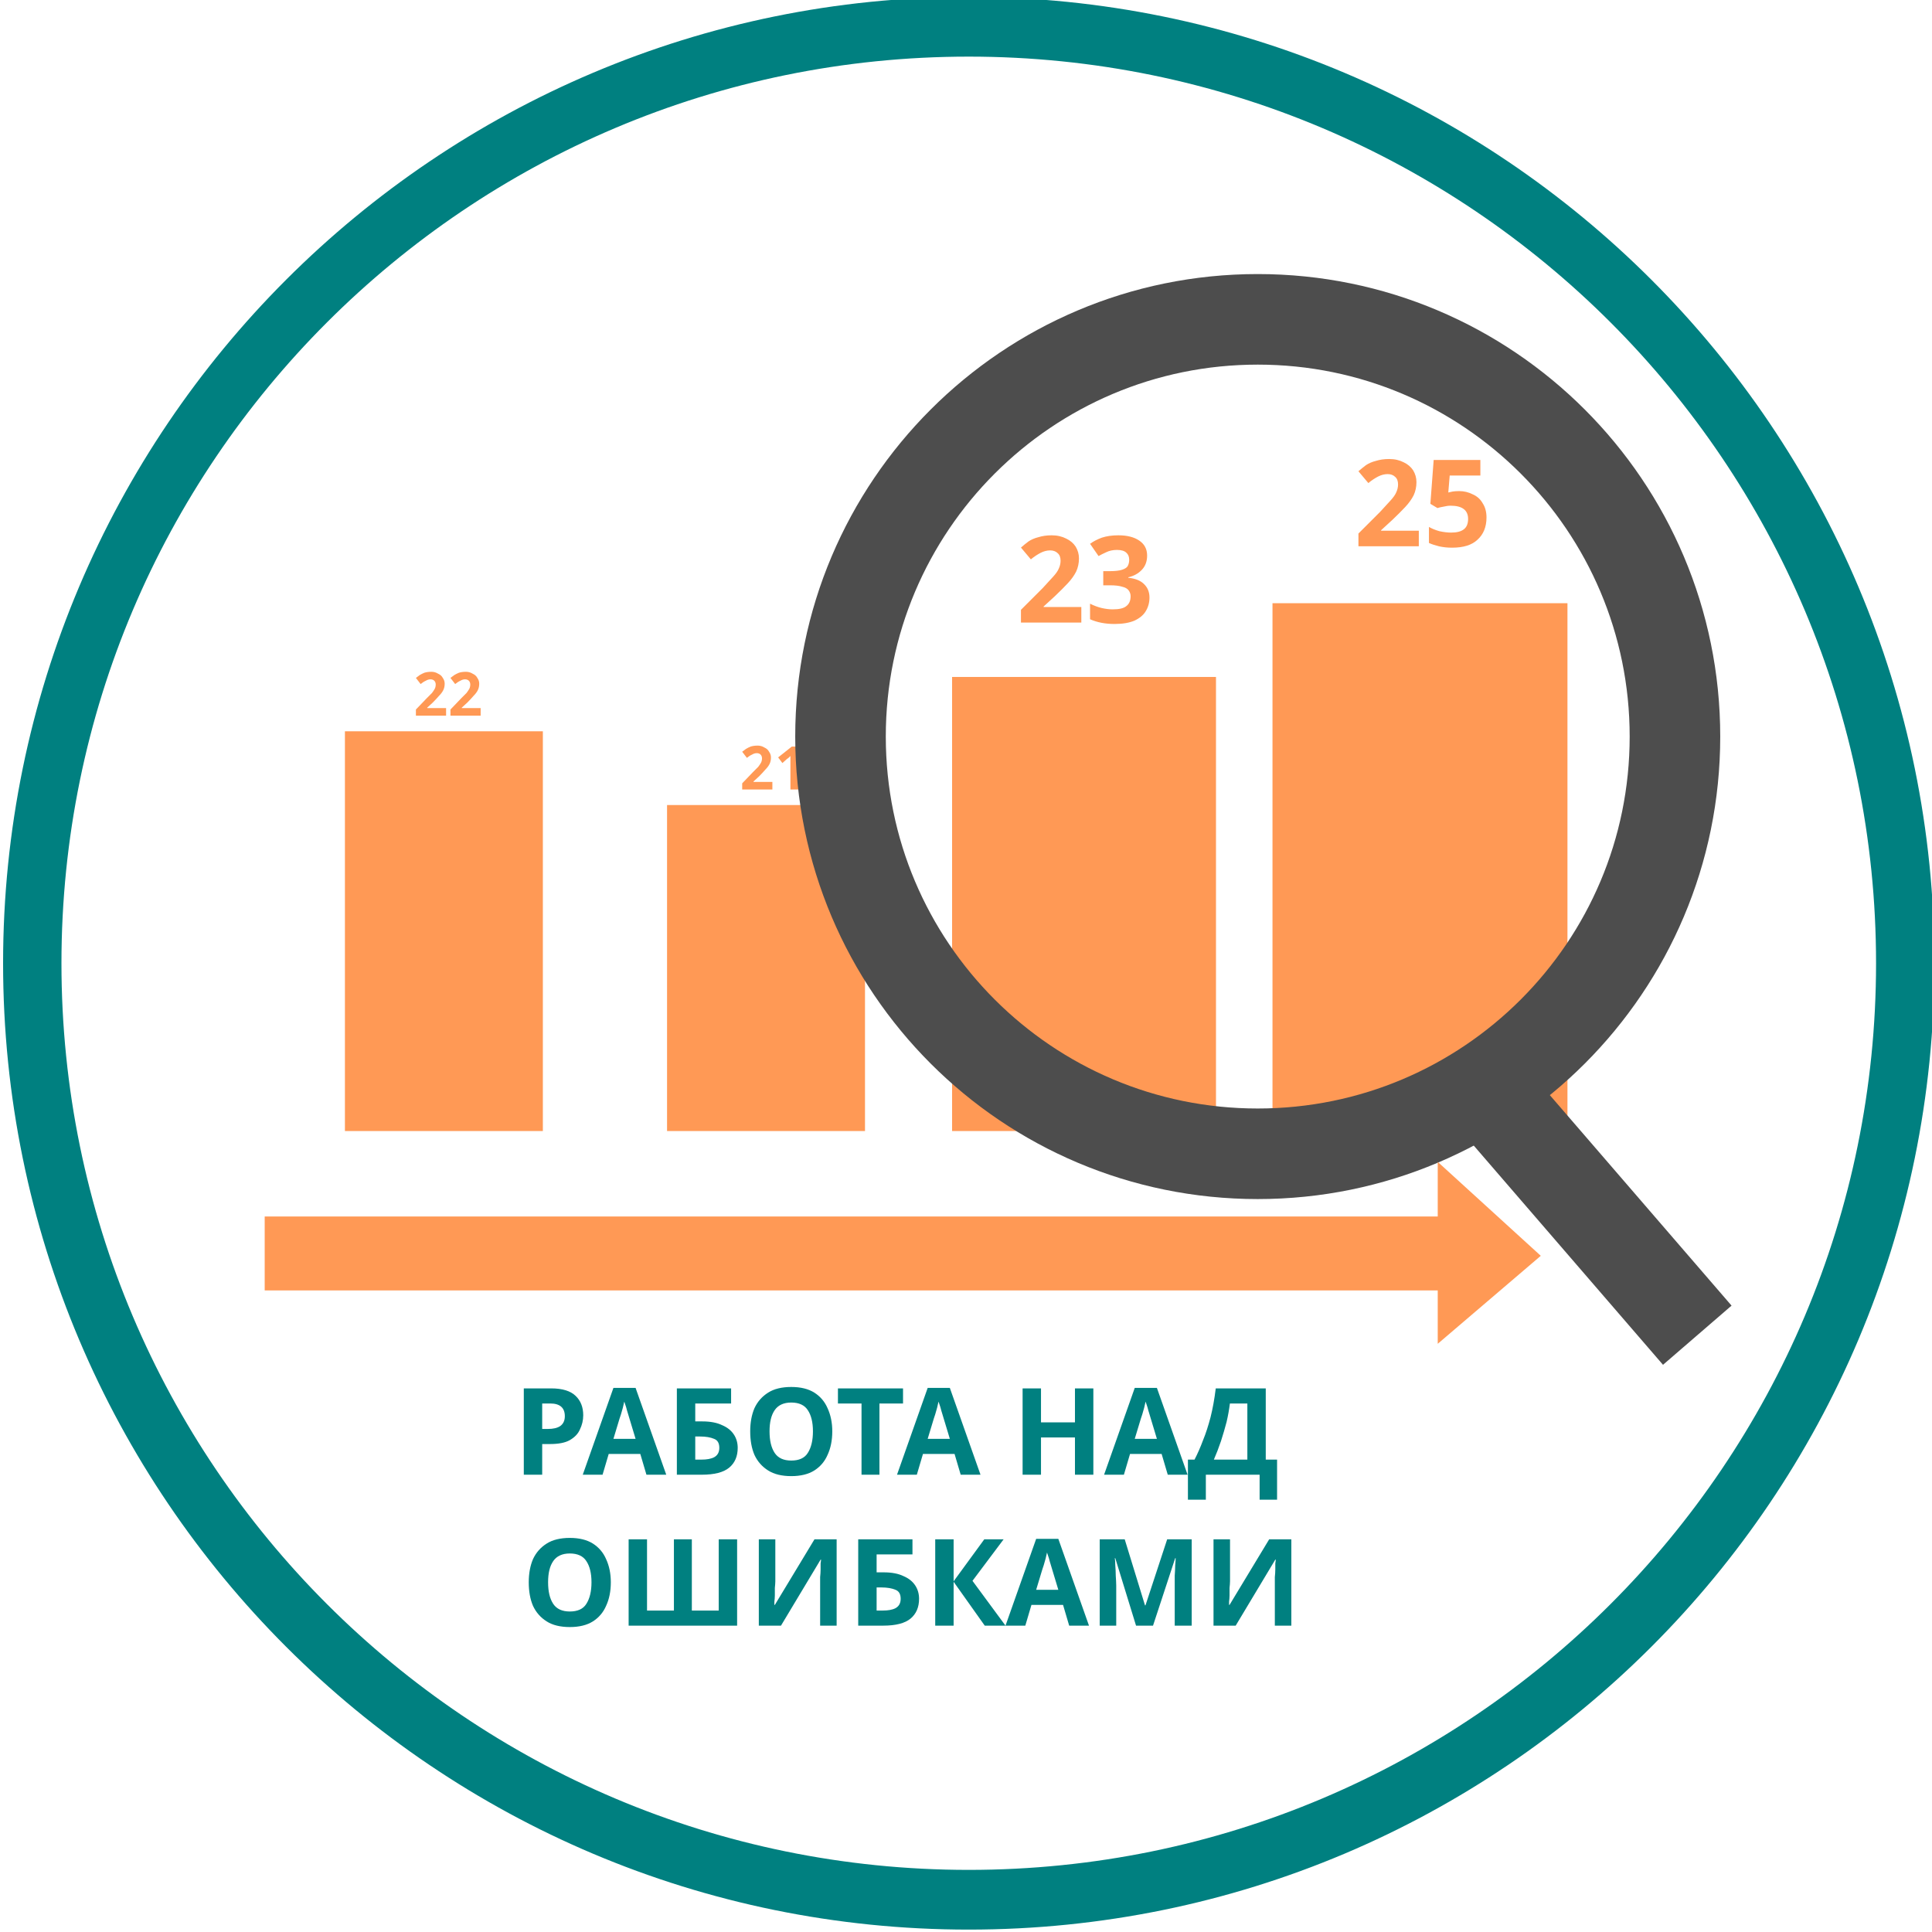
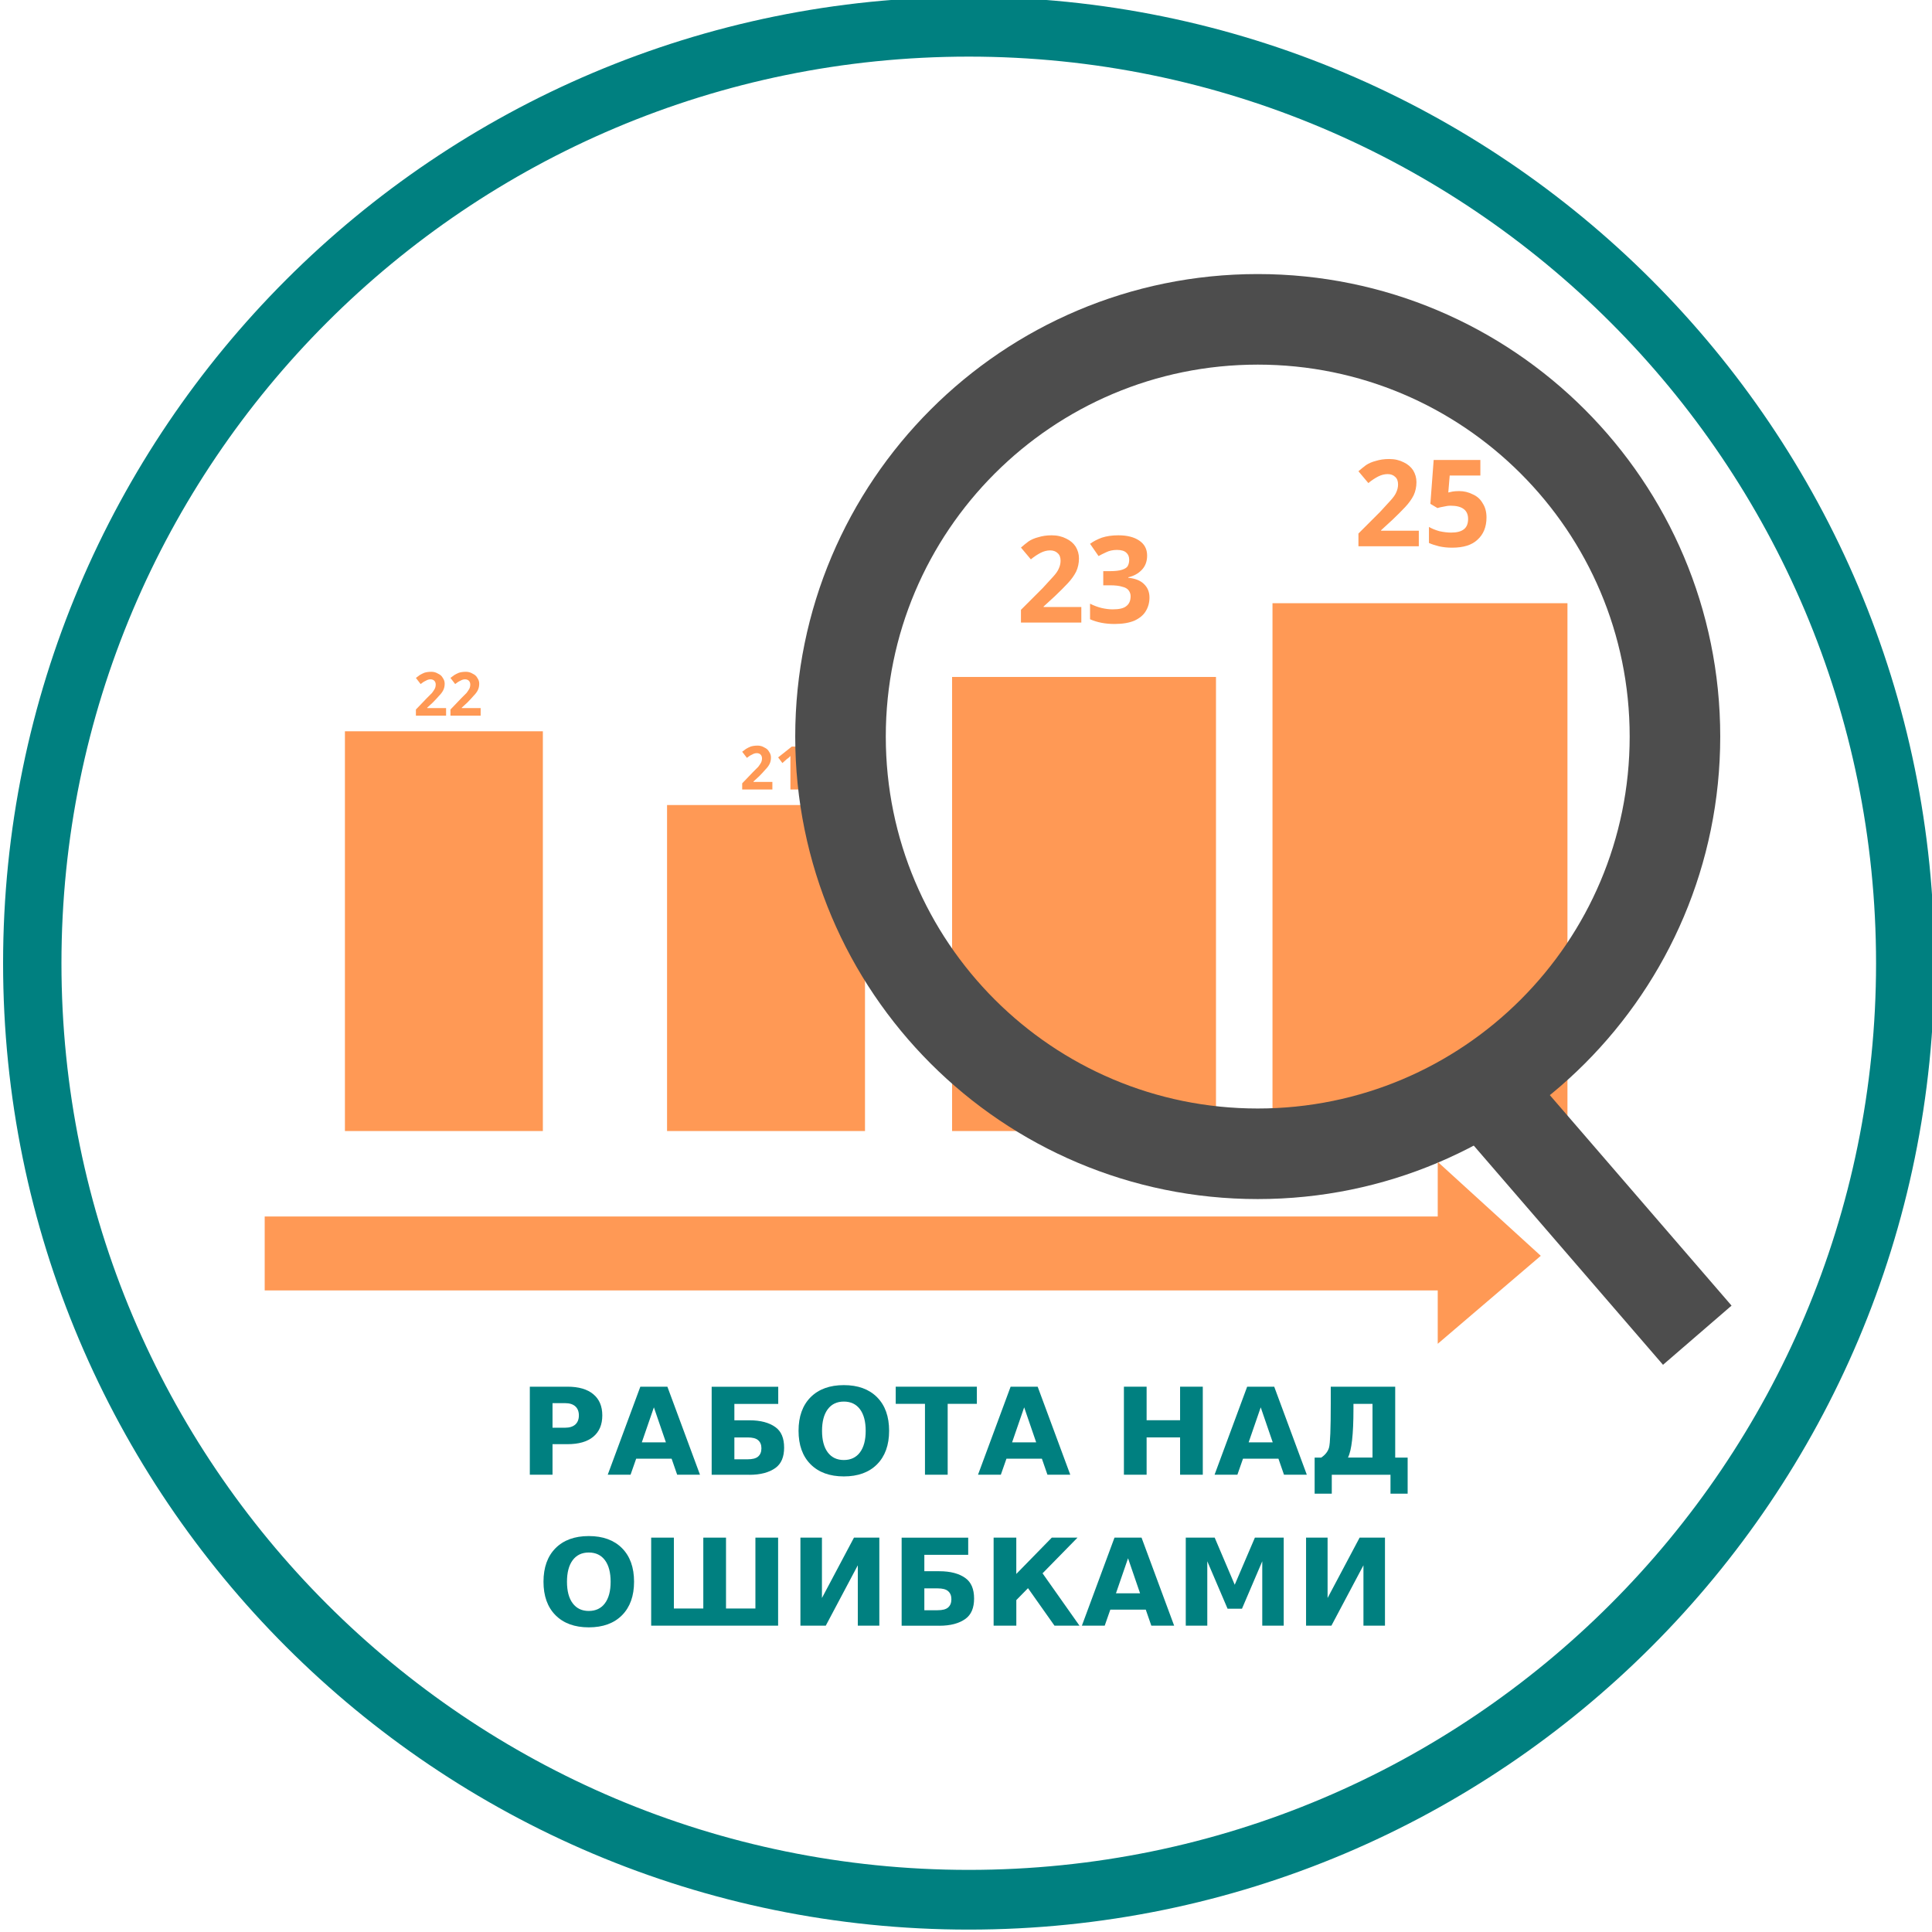
<svg xmlns="http://www.w3.org/2000/svg" xmlns:xlink="http://www.w3.org/1999/xlink" width="64px" height="64px" id="svg5333" version="1.1">
  <defs id="defs5335">
    <linearGradient id="linearGradient9664">
      <stop style="stop-color:#008080;stop-opacity:1;" offset="0" id="stop9666" />
      <stop style="stop-color:#008080;stop-opacity:0;" offset="1" id="stop9668" />
    </linearGradient>
    <linearGradient id="linearGradient9628">
      <stop style="stop-color:#008080;stop-opacity:1;" offset="0" id="stop9630" />
      <stop id="stop9644" offset="0.031" style="stop-color:#008080;stop-opacity:0.969;" />
      <stop id="stop9642" offset="0.062" style="stop-color:#008080;stop-opacity:0.937;" />
      <stop id="stop9640" offset="0.125" style="stop-color:#008080;stop-opacity:0.875;" />
      <stop id="stop9638" offset="0.25" style="stop-color:#008080;stop-opacity:0.749;" />
      <stop id="stop9636" offset="0.5" style="stop-color:#008080;stop-opacity:0.498;" />
      <stop style="stop-color:#008080;stop-opacity:0;" offset="1" id="stop9632" />
    </linearGradient>
    <linearGradient id="linearGradient5853">
      <stop style="stop-color:#ff7f2a;stop-opacity:1;" offset="0" id="stop5855" />
      <stop id="stop6074" offset="0.062" style="stop-color:#ef772d;stop-opacity:0.937;" />
      <stop id="stop6072" offset="0.125" style="stop-color:#df6f31;stop-opacity:0.875;" />
      <stop id="stop6070" offset="0.25" style="stop-color:#bf5f38;stop-opacity:0.749;" />
      <stop id="stop6068" offset="0.5" style="stop-color:#7f3f47;stop-opacity:0.498;" />
      <stop style="stop-color:#000064;stop-opacity:0;" offset="1" id="stop5857" />
    </linearGradient>
    <linearGradient xlink:href="#linearGradient5853" id="linearGradient5859" x1="7.774" y1="44.926" x2="56.758" y2="44.926" gradientUnits="userSpaceOnUse" gradientTransform="matrix(-0.9999976,-0.00217779,0.00217779,-0.9999976,64.43462,89.92176)" />
    <linearGradient xlink:href="#linearGradient5853" id="linearGradient5875" gradientUnits="userSpaceOnUse" gradientTransform="matrix(-0.9999976,-0.00217779,0.00217779,-0.9999976,64.43462,89.92176)" x1="7.774" y1="44.926" x2="56.758" y2="44.926" />
    <linearGradient xlink:href="#linearGradient5853" id="linearGradient5886" gradientUnits="userSpaceOnUse" gradientTransform="matrix(-0.9999976,-0.00217779,0.00217779,-0.9999976,64.43462,89.92176)" x1="7.774" y1="44.926" x2="56.758" y2="44.926" />
    <linearGradient xlink:href="#linearGradient5853" id="linearGradient6141" gradientUnits="userSpaceOnUse" gradientTransform="matrix(-0.9999976,-0.00217779,0.00217779,-0.9999976,63.77556,88.15007)" x1="7.774" y1="44.926" x2="56.758" y2="44.926" />
    <linearGradient xlink:href="#linearGradient5853" id="linearGradient9595" gradientUnits="userSpaceOnUse" gradientTransform="matrix(-0.9999976,-0.00217779,0.00217779,-0.9999976,63.77556,88.15007)" x1="7.774" y1="44.926" x2="56.758" y2="44.926" />
    <linearGradient xlink:href="#linearGradient5853" id="linearGradient9613" gradientUnits="userSpaceOnUse" gradientTransform="matrix(-0.9999976,-0.00217779,0.00217779,-0.9999976,63.77556,88.15007)" x1="7.774" y1="44.926" x2="56.758" y2="44.926" />
    <linearGradient xlink:href="#linearGradient5853" id="linearGradient9626" gradientUnits="userSpaceOnUse" gradientTransform="matrix(-0.9999976,-0.00217779,0.00217779,-0.9999976,63.59374,87.9501)" x1="7.774" y1="44.926" x2="56.758" y2="44.926" />
    <linearGradient xlink:href="#linearGradient5853" id="linearGradient9650" gradientUnits="userSpaceOnUse" gradientTransform="matrix(-0.9999976,-0.00217779,0.00217779,-0.9999976,63.59374,87.9501)" x1="7.774" y1="44.926" x2="56.758" y2="44.926" />
    <linearGradient xlink:href="#linearGradient5853" id="linearGradient9653" gradientUnits="userSpaceOnUse" gradientTransform="matrix(-0.9999976,-0.00217779,0.00217779,-0.9999976,63.59374,87.9501)" x1="7.774" y1="44.926" x2="56.758" y2="44.926" />
    <linearGradient xlink:href="#linearGradient9664" id="linearGradient9670" x1="6.933" y1="42.954" x2="55.917" y2="42.954" gradientUnits="userSpaceOnUse" />
  </defs>
  <g id="layer1">
-     <g id="g3034">
+     <g id="g3094">
      <path transform="matrix(0.9666962,0,0,0.9891124,-4.028376,0.3474132)" d="m 69.455,31.909 a 32.091,31.364 0 1 1 -64.182,0 32.091,31.364 0 1 1 64.182,0 z" id="path5341" style="fill:none;stroke:#008080;stroke-width:2;stroke-linecap:round;stroke-linejoin:round;stroke-miterlimit:4;stroke-opacity:1;stroke-dasharray:none;stroke-dashoffset:0" />
-       <text id="text6143" y="48.852" x="32.027" style="font-size:2px;font-style:normal;font-weight:normal;line-height:125%;letter-spacing:0px;word-spacing:0px;fill:#008080;fill-opacity:1;stroke:none;font-family:Sans" xml:space="preserve">
-         <tspan style="font-size:4px;font-weight:bold;text-align:center;text-anchor:middle;-inkscape-font-specification:Sans Bold;fill:#008080" y="48.852" x="32.027" id="tspan6145">РАБОТА НАД</tspan>
-         <tspan id="tspan9769" style="font-size:4px;font-weight:bold;text-align:center;text-anchor:middle;-inkscape-font-specification:Sans Bold;fill:#008080" y="53.852" x="32.027">ОШИБКАМИ</tspan>
-       </text>
+       <g id="text6143" style="font-size:2px;font-style:normal;font-weight:normal;line-height:125%;letter-spacing:0px;word-spacing:0px;fill:#008080;fill-opacity:1;stroke:none;font-family:Sans">
+         <path id="path3060" style="font-size:4px;font-weight:bold;text-align:center;text-anchor:middle;fill:#008080;-inkscape-font-specification:Sans Bold" d="m 17.551,45.936 1.248,0 c 0.371,3e-6 0.656,0.083 0.854,0.248 0.199,0.164 0.299,0.398 0.299,0.703 -2e-6,0.306 -0.1,0.542 -0.299,0.707 -0.198,0.164 -0.482,0.246 -0.854,0.246 l -0.496,0 0,1.012 -0.752,0 0,-2.916 m 0.752,0.545 0,0.814 0.416,0 c 0.146,10e-7 0.258,-0.035 0.338,-0.105 0.079,-0.072 0.119,-0.173 0.119,-0.303 -2e-6,-0.13 -0.04,-0.23 -0.119,-0.301 -0.079,-0.07 -0.192,-0.105 -0.338,-0.105 l -0.416,0" />
+         <path id="path3062" style="font-size:4px;font-weight:bold;text-align:center;text-anchor:middle;fill:#008080;-inkscape-font-specification:Sans Bold" d="m 22.25,48.321 -1.176,0 -0.186,0.531 -0.756,0 1.08,-2.916 0.896,0 1.08,2.916 -0.756,0 -0.184,-0.531 m -0.988,-0.541 0.799,0 -0.398,-1.16 -0.4,1.16" />
+         <path id="path3064" style="font-size:4px;font-weight:bold;text-align:center;text-anchor:middle;fill:#008080;-inkscape-font-specification:Sans Bold" d="m 24.768,48.341 c 0.158,0 0.271,-0.029 0.342,-0.088 0.076,-0.064 0.113,-0.156 0.113,-0.277 -2e-6,-0.118 -0.038,-0.209 -0.113,-0.271 -0.069,-0.059 -0.183,-0.088 -0.342,-0.088 l -0.441,0 0,0.725 0.441,0 m 0.055,0.512 -1.248,0 0,-2.916 2.205,0 0,0.568 -1.453,0 0,0.543 0.496,0 c 0.368,2e-6 0.658,0.076 0.867,0.229 0.19,0.138 0.285,0.363 0.285,0.676 -3e-6,0.31 -0.095,0.534 -0.285,0.672 -0.21,0.152 -0.499,0.229 -0.867,0.229" />
+         <path id="path3066" style="font-size:4px;font-weight:bold;text-align:center;text-anchor:middle;fill:#008080;-inkscape-font-specification:Sans Bold" d="m 27.953,46.429 c -0.229,3e-6 -0.407,0.085 -0.533,0.254 -0.126,0.169 -0.189,0.408 -0.189,0.715 -1e-6,0.306 0.063,0.544 0.189,0.713 0.126,0.169 0.304,0.254 0.533,0.254 0.23,1e-6 0.409,-0.085 0.535,-0.254 0.126,-0.169 0.189,-0.407 0.189,-0.713 -2e-6,-0.307 -0.063,-0.546 -0.189,-0.715 -0.126,-0.169 -0.305,-0.254 -0.535,-0.254 m 0,-0.545 c 0.469,2e-6 0.836,0.134 1.102,0.402 0.266,0.268 0.398,0.639 0.398,1.111 -4e-6,0.471 -0.133,0.841 -0.398,1.109 -0.266,0.268 -0.633,0.402 -1.102,0.402 -0.467,0 -0.835,-0.134 -1.102,-0.402 -0.266,-0.268 -0.398,-0.638 -0.398,-1.109 -10e-7,-0.473 0.133,-0.843 0.398,-1.111 0.267,-0.268 0.634,-0.402 1.102,-0.402" />
+         <path id="path3068" style="font-size:4px;font-weight:bold;text-align:center;text-anchor:middle;fill:#008080;-inkscape-font-specification:Sans Bold" d="m 29.672,45.936 2.688,0 0,0.568 -0.967,0 0,2.348 -0.752,0 0,-2.348 -0.969,0 0,-0.568" />
+         <path id="path3070" style="font-size:4px;font-weight:bold;text-align:center;text-anchor:middle;fill:#008080;-inkscape-font-specification:Sans Bold" d="m 34.516,48.321 -1.176,0 -0.186,0.531 -0.756,0 1.08,-2.916 0.896,0 1.08,2.916 -0.756,0 -0.184,-0.531 m -0.988,-0.541 0.799,0 -0.398,-1.16 -0.4,1.16" />
+         <path id="path3072" style="font-size:4px;font-weight:bold;text-align:center;text-anchor:middle;fill:#008080;-inkscape-font-specification:Sans Bold" d="m 37.231,45.936 0.752,0 0,1.111 1.109,0 0,-1.111 0.752,0 0,2.916 -0.752,0 0,-1.236 -1.109,0 0,1.236 -0.752,0 0,-2.916" />
+         <path id="path3074" style="font-size:4px;font-weight:bold;text-align:center;text-anchor:middle;fill:#008080;-inkscape-font-specification:Sans Bold" d="m 42.352,48.321 -1.176,0 -0.186,0.531 -0.756,0 1.08,-2.916 0.896,0 1.08,2.916 -0.756,0 -0.184,-0.531 m -0.988,-0.541 0.799,0 -0.398,-1.16 -0.4,1.16" />
+         <path id="path3076" style="font-size:4px;font-weight:bold;text-align:center;text-anchor:middle;fill:#008080;-inkscape-font-specification:Sans Bold" d="m 44.654,48.284 0.812,0 0,-1.779 -0.631,0 0,0.178 c -1e-6,0.833 -0.061,1.367 -0.182,1.602 m -0.887,0 c 0.135,-0.09 0.222,-0.201 0.26,-0.332 0.038,-0.133 0.057,-0.621 0.057,-1.465 l 0,-0.551 2.135,0 0,2.348 0.412,0 0,1.195 -0.568,0 0,-0.627 -1.945,0 0,0.627 -0.568,0 0,-1.195 0.219,0" />
+         <path id="path3078" style="font-size:4px;font-weight:bold;text-align:center;text-anchor:middle;fill:#008080;-inkscape-font-specification:Sans Bold" d="m 19.504,51.429 c -0.229,3e-6 -0.407,0.085 -0.533,0.254 -0.126,0.169 -0.189,0.408 -0.189,0.715 -10e-7,0.306 0.063,0.544 0.189,0.713 0.126,0.169 0.304,0.254 0.533,0.254 0.23,1e-6 0.409,-0.085 0.535,-0.254 0.126,-0.169 0.189,-0.407 0.189,-0.713 -2e-6,-0.307 -0.063,-0.546 -0.189,-0.715 -0.126,-0.169 -0.305,-0.254 -0.535,-0.254 m 0,-0.545 c 0.469,2e-6 0.836,0.134 1.102,0.402 0.266,0.268 0.398,0.639 0.398,1.111 -3e-6,0.471 -0.133,0.841 -0.398,1.109 -0.266,0.268 -0.633,0.402 -1.102,0.402 -0.467,0 -0.835,-0.134 -1.102,-0.402 -0.266,-0.268 -0.398,-0.638 -0.398,-1.109 0,-0.473 0.133,-0.843 0.398,-1.111 0.267,-0.268 0.634,-0.402 1.102,-0.402" />
+         <path id="path3080" style="font-size:4px;font-weight:bold;text-align:center;text-anchor:middle;fill:#008080;-inkscape-font-specification:Sans Bold" d="m 24.049,53.284 0.975,0 0,-2.348 0.752,0 0,2.916 -4.205,0 0,-2.916 0.752,0 0,2.348 0.975,0 0,-2.348 0.752,0 0,2.348" />
+         <path id="path3082" style="font-size:4px;font-weight:bold;text-align:center;text-anchor:middle;fill:#008080;-inkscape-font-specification:Sans Bold" d="m 29.129,50.936 0,2.916 -0.713,0 0,-2 -1.061,2 -0.84,0 0,-2.916 0.713,0 0,2 1.061,-2 0.84,0" />
+         <path id="path3084" style="font-size:4px;font-weight:bold;text-align:center;text-anchor:middle;fill:#008080;-inkscape-font-specification:Sans Bold" d="m 31.061,53.341 c 0.158,0 0.271,-0.029 0.342,-0.088 0.076,-0.064 0.113,-0.156 0.113,-0.277 -2e-6,-0.118 -0.038,-0.209 -0.113,-0.271 -0.069,-0.059 -0.183,-0.088 -0.342,-0.088 l -0.441,0 0,0.725 0.441,0 m 0.055,0.512 -1.248,0 0,-2.916 2.205,0 0,0.568 -1.453,0 0,0.543 0.496,0 c 0.368,2e-6 0.658,0.076 0.867,0.229 0.19,0.138 0.285,0.363 0.285,0.676 -3e-6,0.31 -0.095,0.534 -0.285,0.672 -0.21,0.152 -0.499,0.229 -0.867,0.229" />
+         <path id="path3086" style="font-size:4px;font-weight:bold;text-align:center;text-anchor:middle;fill:#008080;-inkscape-font-specification:Sans Bold" d="m 32.914,50.936 0.752,0 0,1.203 1.176,-1.203 0.852,0 -1.158,1.182 1.223,1.734 -0.828,0 -0.877,-1.242 -0.387,0.395 0,0.848 -0.752,0 0,-2.916" />
+         <path id="path3088" style="font-size:4px;font-weight:bold;text-align:center;text-anchor:middle;fill:#008080;-inkscape-font-specification:Sans Bold" d="m 37.957,53.321 -1.176,0 -0.186,0.531 -0.756,0 1.08,-2.916 0.896,0 1.08,2.916 -0.756,0 -0.184,-0.531 m -0.988,-0.541 0.799,0 -0.398,-1.16 -0.4,1.16" />
+         <path id="path3090" style="font-size:4px;font-weight:bold;text-align:center;text-anchor:middle;fill:#008080;-inkscape-font-specification:Sans Bold" d="m 39.281,50.936 0.957,0 0.664,1.561 0.668,-1.561 0.955,0 0,2.916 -0.711,0 0,-2.133 -0.672,1.572 -0.477,0 -0.672,-1.572 0,2.133 -0.713,0 0,-2.916" />
+         <path id="path3092" style="font-size:4px;font-weight:bold;text-align:center;text-anchor:middle;fill:#008080;-inkscape-font-specification:Sans Bold" d="m 45.879,50.936 0,2.916 -0.713,0 0,-2 -1.061,2 -0.84,0 0,-2.916 0.713,0 0,2 1.061,-2 0.84,0" />
+       </g>
      <text id="text5888" y="23.709" x="13.698" style="font-size:13px;font-style:normal;font-weight:normal;line-height:125%;letter-spacing:0px;word-spacing:0px;fill:#ff9955;fill-opacity:1;stroke:none;font-family:Sans" xml:space="preserve">
        <tspan style="font-size:2px;font-style:normal;font-variant:normal;font-weight:bold;font-stretch:normal;fill:#ff9955;fill-opacity:1;font-family:Impact;-inkscape-font-specification:Impact Bold" y="23.709" x="13.698" id="tspan5890">22</tspan>
      </text>
      <text id="text5892" y="26.152" x="24.508" style="font-size:13px;font-style:normal;font-weight:normal;line-height:125%;letter-spacing:0px;word-spacing:0px;fill:#ff9955;fill-opacity:1;stroke:none;font-family:Sans" xml:space="preserve">
        <tspan style="font-size:2px;font-style:normal;font-variant:normal;font-weight:bold;font-stretch:normal;fill:#ff9955;fill-opacity:1;font-family:Impact;-inkscape-font-specification:Impact Bold" y="26.152" x="24.508" id="tspan5894">21</tspan>
      </text>
      <rect style="fill:#ff9955;fill-opacity:1;stroke:none" id="rect5867" width="6.557" height="13.242" x="11.426" y="24.225" ry="0" />
      <rect style="fill:#ff9955;fill-opacity:1;stroke:none" id="rect5869" width="6.557" height="10.799" x="22.097" y="26.668" ry="0" />
      <g transform="translate(0,-3.290881)" id="g5961" style="fill:#ff9955;fill-opacity:1">
        <rect style="fill:#ff9955;fill-opacity:1;stroke:none" id="rect5863" width="8.742" height="15.042" x="31.539" y="25.716" ry="0" />
        <text xml:space="preserve" style="font-size:13px;font-style:normal;font-weight:normal;line-height:125%;letter-spacing:0px;word-spacing:0px;fill:#ff9955;fill-opacity:1;stroke:none;font-family:Sans" x="33.666" y="23.915" id="text5896">
          <tspan id="tspan5898" x="33.666" y="23.915" style="font-size:4px;font-style:normal;font-variant:normal;font-weight:bold;font-stretch:normal;fill:#ff9955;fill-opacity:1;font-family:Impact;-inkscape-font-specification:Impact Bold">23</tspan>
        </text>
      </g>
      <g transform="translate(0,-3.290881)" id="g5966" style="fill:#ff9955;fill-opacity:1">
        <rect ry="0" y="23.273" x="42.153" height="17.485" width="9.771" id="rect5865" style="fill:#ff9955;fill-opacity:1;stroke:none" />
        <text xml:space="preserve" style="font-size:2px;font-style:normal;font-weight:normal;line-height:125%;letter-spacing:0px;word-spacing:0px;fill:#ff9955;fill-opacity:1;stroke:none;font-family:Sans" x="44.845" y="21.386" id="text5900">
          <tspan id="tspan5902" x="44.845" y="21.386" style="font-size:4px;font-style:normal;font-variant:normal;font-weight:bold;font-stretch:normal;fill:#ff9955;fill-opacity:1;font-family:Impact;-inkscape-font-specification:Impact Bold">25</tspan>
        </text>
      </g>
      <g transform="translate(-0.9554243,-3.795354)" style="stroke:#4d4d4d" id="g5949">
        <path style="fill:none;stroke:#4d4d4d;stroke-width:3;stroke-miterlimit:4;stroke-dasharray:none" id="path5930" d="m 56.569,33.209 c 0,7.633 -6.188,13.821 -13.821,13.821 -7.633,0 -13.821,-6.188 -13.821,-13.821 0,-7.633 6.188,-13.821 13.821,-13.821 7.633,0 13.821,6.188 13.821,13.821 z" transform="translate(-0.1285649,-5.01403)" />
        <path style="fill:#800080;stroke:#4d4d4d;stroke-width:3;stroke-linecap:butt;stroke-linejoin:miter;stroke-miterlimit:4;stroke-opacity:1;stroke-dasharray:none" d="m 50.687,40.505 6.493,7.521" id="path5932" />
      </g>
      <g style="fill:#ff9955;stroke:#ff9955" transform="matrix(0.878176,0,0,1,0.2096676,-1.48574)" id="g9676">
        <path style="fill:#ff9955;fill-opacity:1;stroke:#ff9955" d="m 54.495,41.015 0,3.986 2.571,-1.928 z" id="path5861" />
        <path style="fill:#ff9955;stroke:#ff9955;stroke-width:2.449px;stroke-linecap:butt;stroke-linejoin:miter;stroke-opacity:1" d="m 9.746,43.008 44.842,0" id="path9674" />
      </g>
    </g>
  </g>
</svg>
